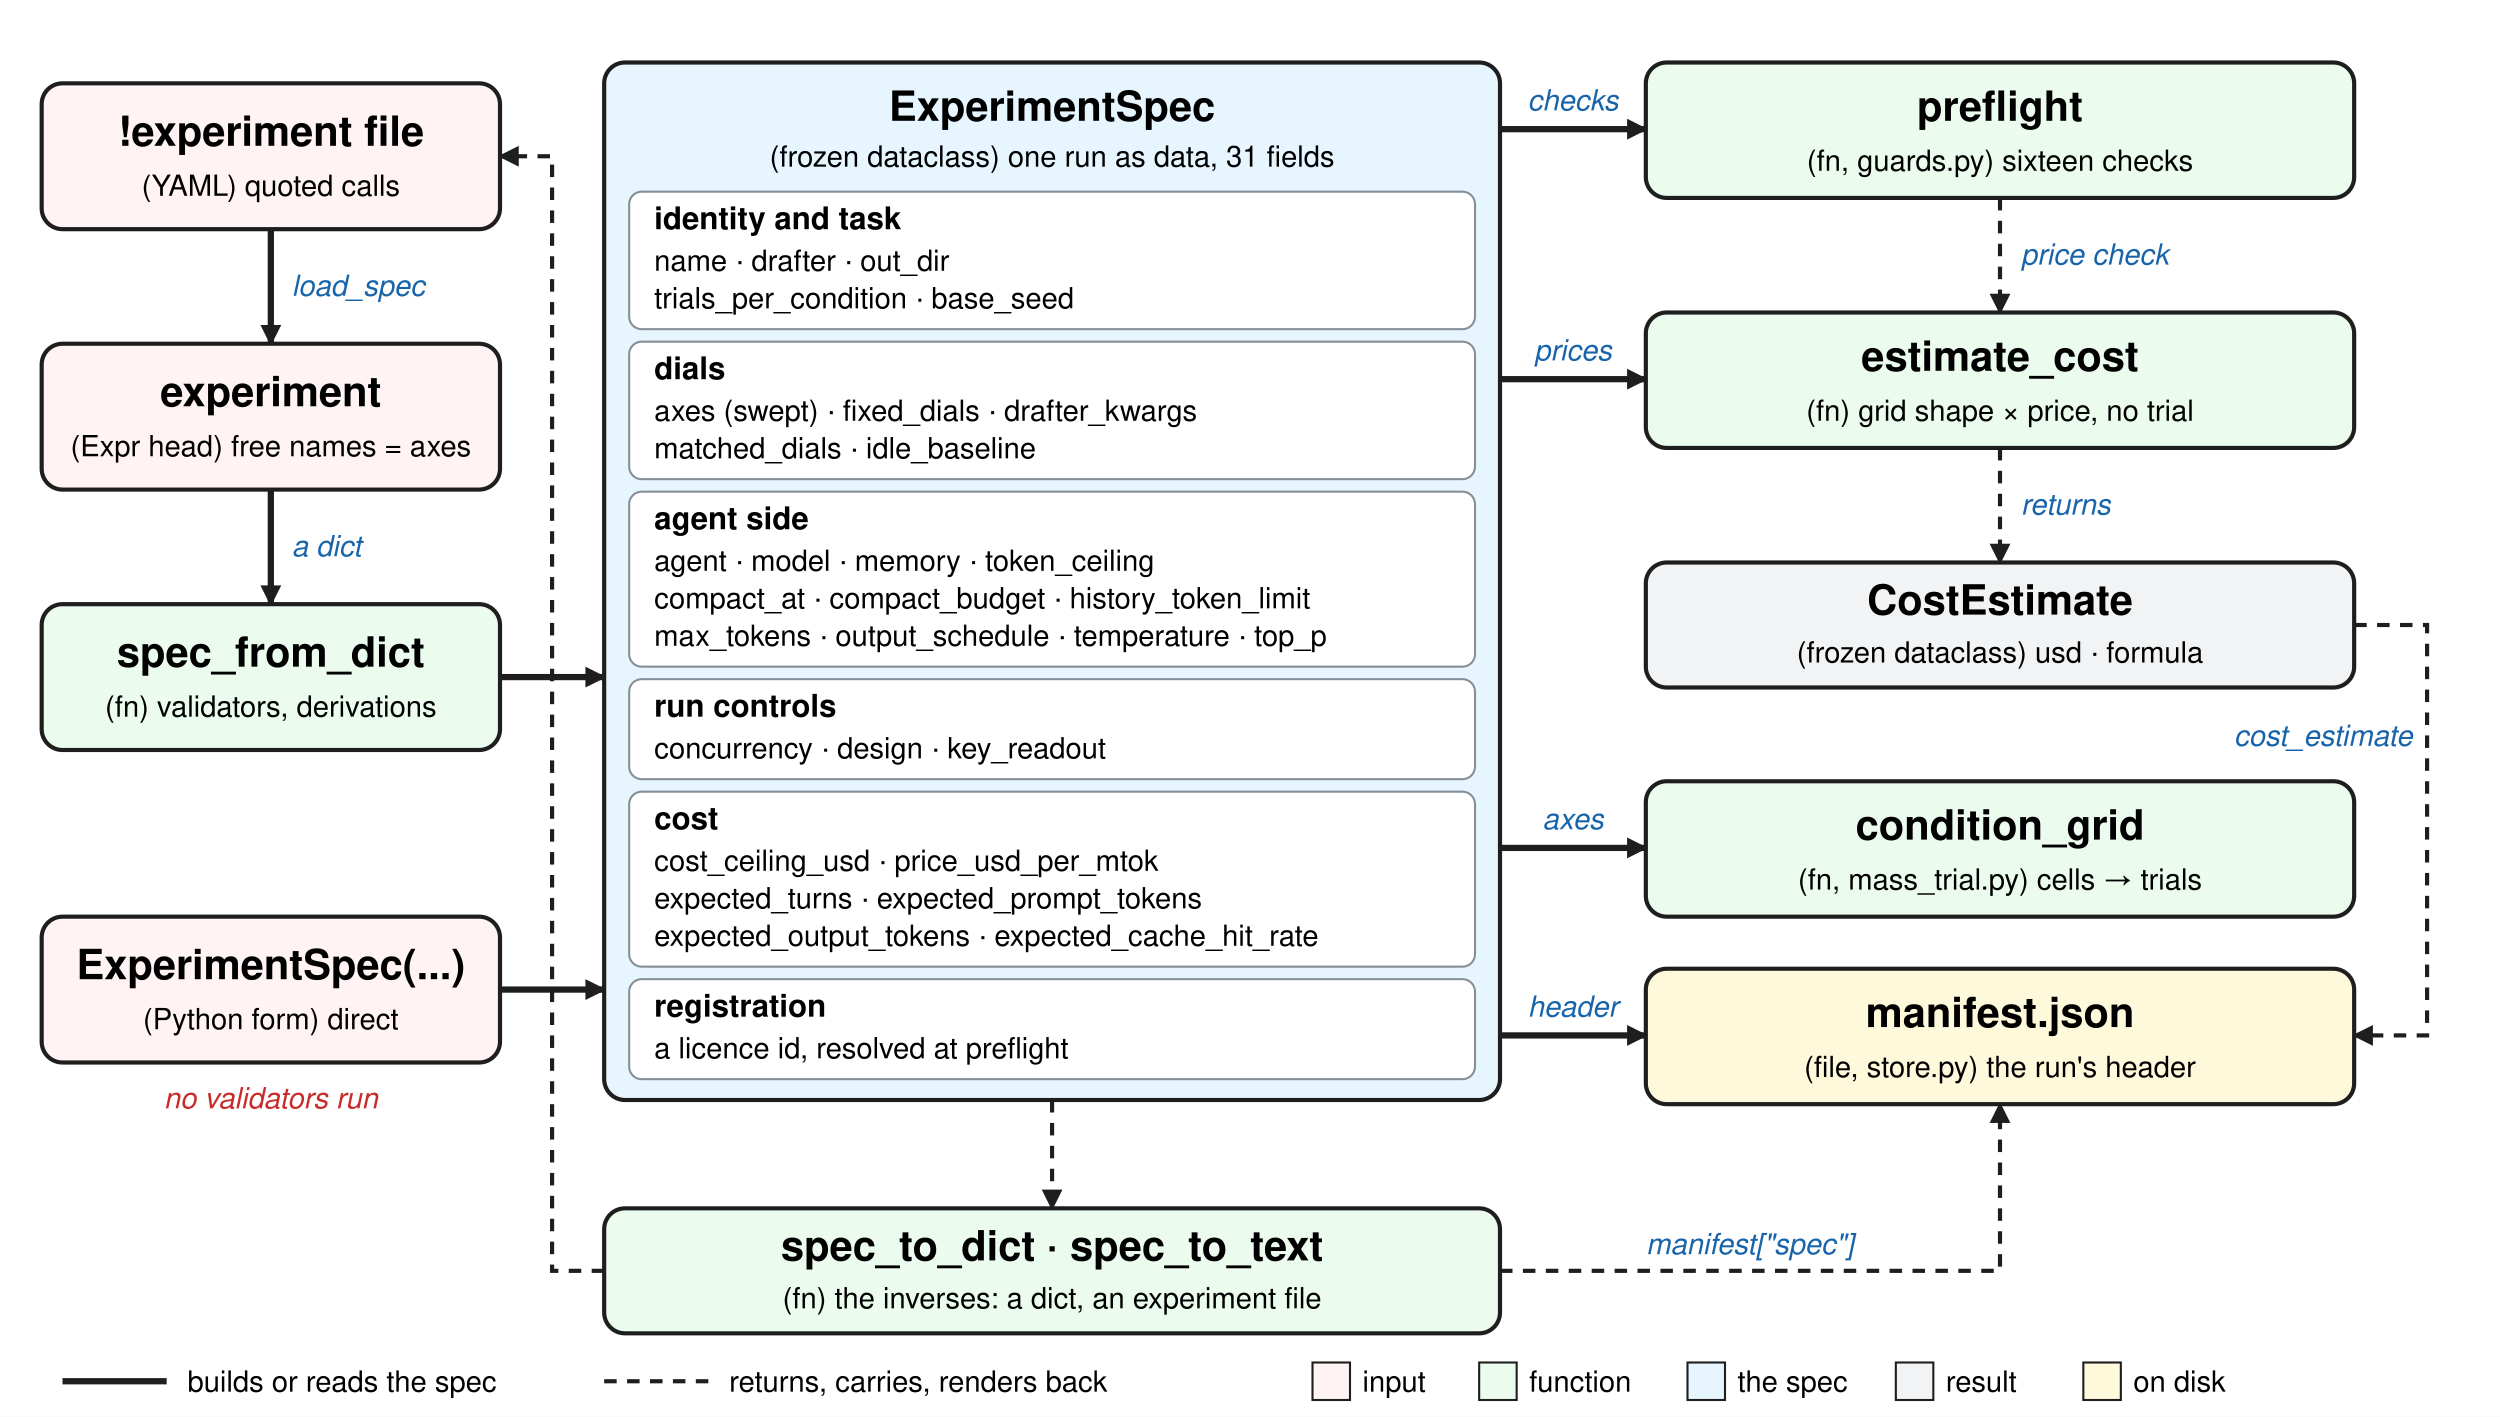
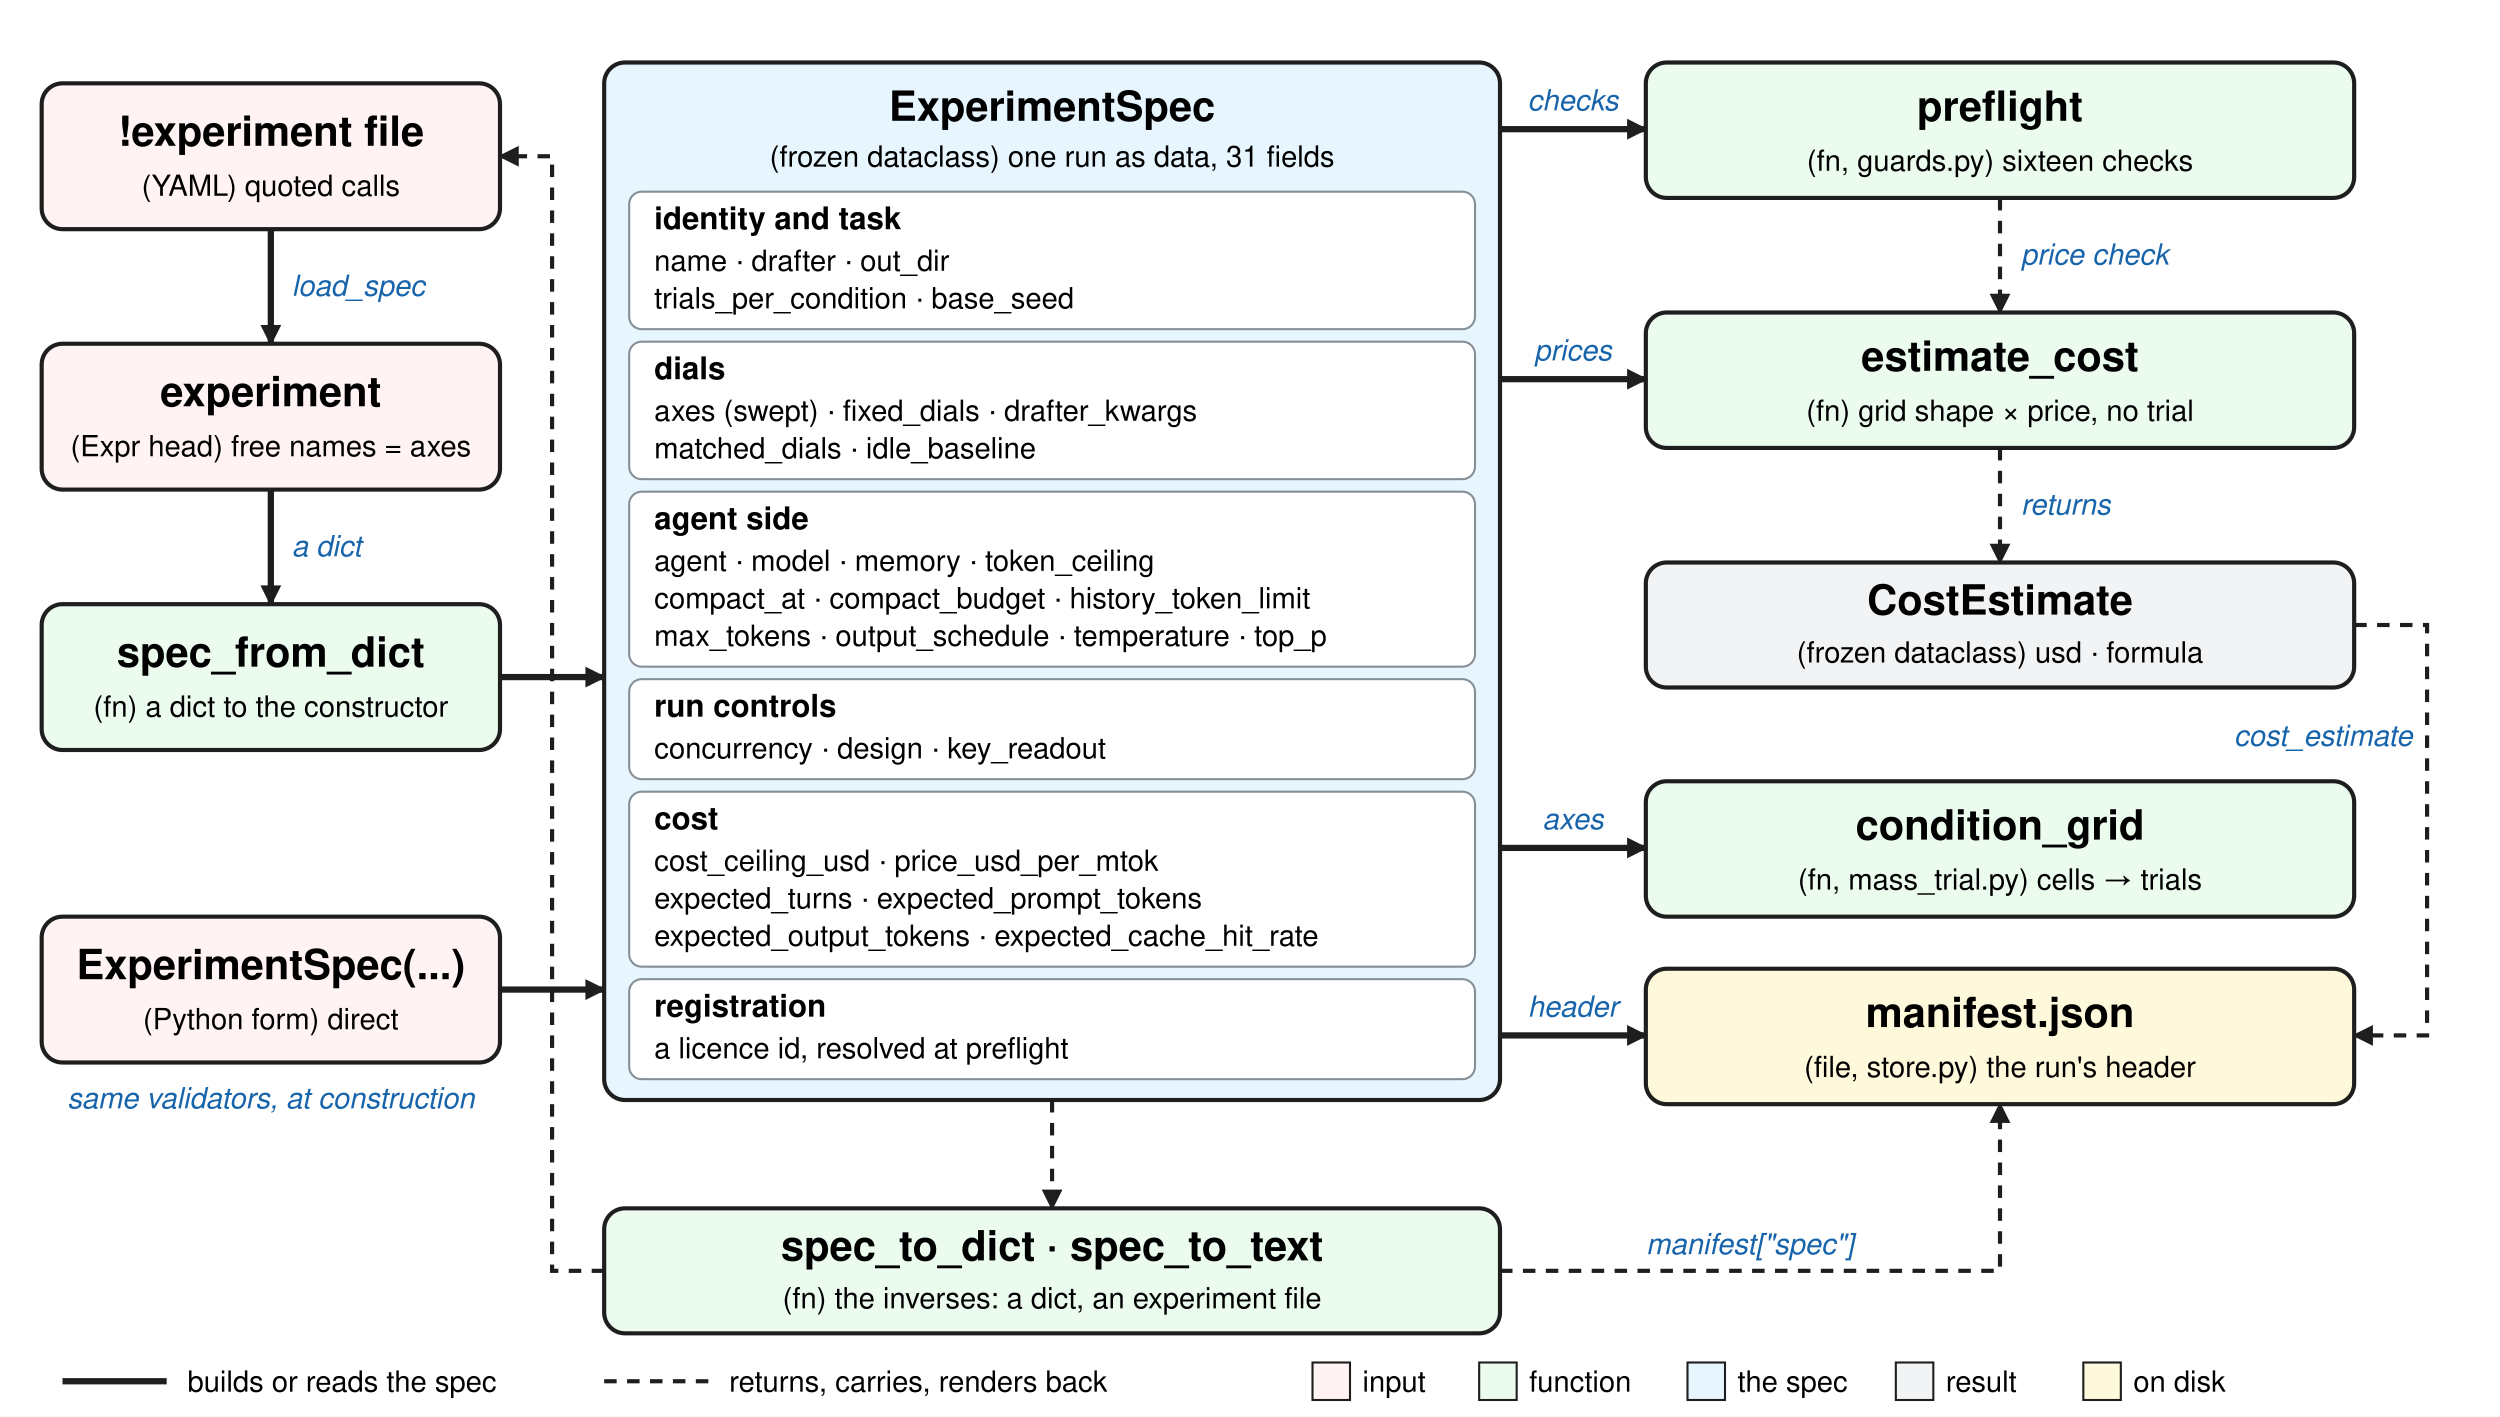
<svg xmlns="http://www.w3.org/2000/svg" width="2400" height="1360" viewBox="0 0 1200 680" font-family="Helvetica, Arial, sans-serif">
  <defs>
    <marker id="arrowhead" viewBox="0 0 10 10" refX="9" refY="5" markerUnits="userSpaceOnUse" markerWidth="10" markerHeight="10" orient="auto-start-reverse">
      <polygon id="arrowhead-shape" points="0,0 10,5 0,10" fill="#1e1e1e" />
    </marker>
  </defs>
  <rect id="bg" x="0" y="0" width="1200" height="680" fill="#ffffff" />
  <g id="n-file">
    <rect id="n-file-box" x="20" y="40" width="220" height="70" rx="10" fill="#fff3f3" stroke="#1e1e1e" stroke-width="2" />
    <text id="n-file-name" x="130" y="70" font-size="20" font-weight="600" text-anchor="middle">!experiment file</text>
    <text id="n-file-kind" x="130" y="94" font-size="14" text-anchor="middle">(YAML) quoted calls</text>
  </g>
  <g id="n-head">
    <rect id="n-head-box" x="20" y="165" width="220" height="70" rx="10" fill="#fff3f3" stroke="#1e1e1e" stroke-width="2" />
    <text id="n-head-name" x="130" y="195" font-size="20" font-weight="600" text-anchor="middle">experiment</text>
    <text id="n-head-kind" x="130" y="219" font-size="14" text-anchor="middle">(Expr head) free names = axes</text>
  </g>
  <g id="n-fromdict">
    <rect id="n-fromdict-box" x="20" y="290" width="220" height="70" rx="10" fill="#ebfbee" stroke="#1e1e1e" stroke-width="2" />
    <text id="n-fromdict-name" x="130" y="320" font-size="20" font-weight="600" text-anchor="middle">spec_from_dict</text>
-     <text id="n-fromdict-kind" x="130" y="344" font-size="14" text-anchor="middle">(fn) validators, derivations</text>
+     <text id="n-fromdict-kind" x="130" y="344" font-size="14" text-anchor="middle">(fn) a dict to the constructor</text>
  </g>
  <g id="n-python">
    <rect id="n-python-box" x="20" y="440" width="220" height="70" rx="10" fill="#fff3f3" stroke="#1e1e1e" stroke-width="2" />
    <text id="n-python-name" x="130" y="470" font-size="20" font-weight="600" text-anchor="middle">ExperimentSpec(...)</text>
    <text id="n-python-kind" x="130" y="494" font-size="14" text-anchor="middle">(Python form) direct</text>
  </g>
  <g id="n-spec">
    <rect id="n-spec-box" x="290" y="30" width="430" height="498" rx="10" fill="#e7f5ff" stroke="#1e1e1e" stroke-width="2" />
    <text id="n-spec-name" x="505" y="58" font-size="20" font-weight="600" text-anchor="middle">ExperimentSpec</text>
    <text id="n-spec-kind" x="505" y="80" font-size="14" text-anchor="middle">(frozen dataclass) one run as data, 31 fields</text>
    <rect id="g1-box" x="302" y="92" width="406" height="66" rx="6" fill="#ffffff" stroke="#868e96" stroke-width="1" />
    <text id="g1-label" x="314" y="110" font-size="15" font-weight="600">identity and task</text>
    <text id="g1-l1" x="314" y="130" font-size="14">name · drafter · out_dir</text>
    <text id="g1-l2" x="314" y="148" font-size="14">trials_per_condition · base_seed</text>
    <rect id="g2-box" x="302" y="164" width="406" height="66" rx="6" fill="#ffffff" stroke="#868e96" stroke-width="1" />
    <text id="g2-label" x="314" y="182" font-size="15" font-weight="600">dials</text>
    <text id="g2-l1" x="314" y="202" font-size="14">axes (swept) · fixed_dials · drafter_kwargs</text>
    <text id="g2-l2" x="314" y="220" font-size="14">matched_dials · idle_baseline</text>
    <rect id="g3-box" x="302" y="236" width="406" height="84" rx="6" fill="#ffffff" stroke="#868e96" stroke-width="1" />
    <text id="g3-label" x="314" y="254" font-size="15" font-weight="600">agent side</text>
    <text id="g3-l1" x="314" y="274" font-size="14">agent · model · memory · token_ceiling</text>
    <text id="g3-l2" x="314" y="292" font-size="14">compact_at · compact_budget · history_token_limit</text>
    <text id="g3-l3" x="314" y="310" font-size="14">max_tokens · output_schedule · temperature · top_p</text>
    <rect id="g4-box" x="302" y="326" width="406" height="48" rx="6" fill="#ffffff" stroke="#868e96" stroke-width="1" />
    <text id="g4-label" x="314" y="344" font-size="15" font-weight="600">run controls</text>
    <text id="g4-l1" x="314" y="364" font-size="14">concurrency · design · key_readout</text>
    <rect id="g5-box" x="302" y="380" width="406" height="84" rx="6" fill="#ffffff" stroke="#868e96" stroke-width="1" />
    <text id="g5-label" x="314" y="398" font-size="15" font-weight="600">cost</text>
    <text id="g5-l1" x="314" y="418" font-size="14">cost_ceiling_usd · price_usd_per_mtok</text>
    <text id="g5-l2" x="314" y="436" font-size="14">expected_turns · expected_prompt_tokens</text>
    <text id="g5-l3" x="314" y="454" font-size="14">expected_output_tokens · expected_cache_hit_rate</text>
    <rect id="g6-box" x="302" y="470" width="406" height="48" rx="6" fill="#ffffff" stroke="#868e96" stroke-width="1" />
    <text id="g6-label" x="314" y="488" font-size="15" font-weight="600">registration</text>
    <text id="g6-l1" x="314" y="508" font-size="14">a licence id, resolved at preflight</text>
  </g>
  <g id="n-roundtrip">
    <rect id="n-rt-box" x="290" y="580" width="430" height="60" rx="10" fill="#ebfbee" stroke="#1e1e1e" stroke-width="2" />
    <text id="n-rt-name" x="505" y="605" font-size="20" font-weight="600" text-anchor="middle">spec_to_dict · spec_to_text</text>
    <text id="n-rt-kind" x="505" y="628" font-size="14" text-anchor="middle">(fn) the inverses: a dict, an experiment file</text>
  </g>
  <g id="n-preflight">
    <rect id="n-pf-box" x="790" y="30" width="340" height="65" rx="10" fill="#ebfbee" stroke="#1e1e1e" stroke-width="2" />
    <text id="n-pf-name" x="960" y="58" font-size="20" font-weight="600" text-anchor="middle">preflight</text>
    <text id="n-pf-kind" x="960" y="82" font-size="14" text-anchor="middle">(fn, guards.py) sixteen checks</text>
  </g>
  <g id="n-estimate">
    <rect id="n-est-box" x="790" y="150" width="340" height="65" rx="10" fill="#ebfbee" stroke="#1e1e1e" stroke-width="2" />
    <text id="n-est-name" x="960" y="178" font-size="20" font-weight="600" text-anchor="middle">estimate_cost</text>
    <text id="n-est-kind" x="960" y="202" font-size="14" text-anchor="middle">(fn) grid shape × price, no trial</text>
  </g>
  <g id="n-costest">
    <rect id="n-ce-box" x="790" y="270" width="340" height="60" rx="10" fill="#f1f3f5" stroke="#1e1e1e" stroke-width="2" />
    <text id="n-ce-name" x="960" y="295" font-size="20" font-weight="600" text-anchor="middle">CostEstimate</text>
    <text id="n-ce-kind" x="960" y="318" font-size="14" text-anchor="middle">(frozen dataclass) usd · formula</text>
  </g>
  <g id="n-grid">
    <rect id="n-grid-box" x="790" y="375" width="340" height="65" rx="10" fill="#ebfbee" stroke="#1e1e1e" stroke-width="2" />
    <text id="n-grid-name" x="960" y="403" font-size="20" font-weight="600" text-anchor="middle">condition_grid</text>
    <text id="n-grid-kind" x="960" y="427" font-size="14" text-anchor="middle">(fn, mass_trial.py) cells → trials</text>
  </g>
  <g id="n-manifest">
    <rect id="n-man-box" x="790" y="465" width="340" height="65" rx="10" fill="#fff9db" stroke="#1e1e1e" stroke-width="2" />
    <text id="n-man-name" x="960" y="493" font-size="20" font-weight="600" text-anchor="middle">manifest.json</text>
    <text id="n-man-kind" x="960" y="517" font-size="14" text-anchor="middle">(file, store.py) the run's header</text>
  </g>
  <line id="e-file-head" x1="130" y1="110" x2="130" y2="165" stroke="#1e1e1e" stroke-width="3" marker-end="url(#arrowhead)" />
  <text id="e-file-head-label" x="140" y="142" font-size="14" font-style="italic" fill="#1864ab">load_spec</text>
  <line id="e-head-fromdict" x1="130" y1="235" x2="130" y2="290" stroke="#1e1e1e" stroke-width="3" marker-end="url(#arrowhead)" />
  <text id="e-head-fromdict-label" x="140" y="267" font-size="14" font-style="italic" fill="#1864ab">a dict</text>
  <line id="e-fromdict-spec" x1="240" y1="325" x2="290" y2="325" stroke="#1e1e1e" stroke-width="3" marker-end="url(#arrowhead)" />
  <line id="e-python-spec" x1="240" y1="475" x2="290" y2="475" stroke="#1e1e1e" stroke-width="3" marker-end="url(#arrowhead)" />
-   <text id="e-python-note" x="130" y="532" font-size="14" font-style="italic" fill="#c92a2a" text-anchor="middle">no validators run</text>
+   <text id="e-python-note" x="130" y="532" font-size="14" font-style="italic" fill="#1864ab" text-anchor="middle">same validators, at construction</text>
  <line id="e-spec-pf" x1="720" y1="62" x2="790" y2="62" stroke="#1e1e1e" stroke-width="3" marker-end="url(#arrowhead)" />
  <text id="e-spec-pf-label" x="755" y="53" font-size="14" font-style="italic" fill="#1864ab" text-anchor="middle">checks</text>
  <line id="e-spec-est" x1="720" y1="182" x2="790" y2="182" stroke="#1e1e1e" stroke-width="3" marker-end="url(#arrowhead)" />
  <text id="e-spec-est-label" x="755" y="173" font-size="14" font-style="italic" fill="#1864ab" text-anchor="middle">prices</text>
  <line id="e-spec-grid" x1="720" y1="407" x2="790" y2="407" stroke="#1e1e1e" stroke-width="3" marker-end="url(#arrowhead)" />
  <text id="e-spec-grid-label" x="755" y="398" font-size="14" font-style="italic" fill="#1864ab" text-anchor="middle">axes</text>
  <line id="e-spec-man" x1="720" y1="497" x2="790" y2="497" stroke="#1e1e1e" stroke-width="3" marker-end="url(#arrowhead)" />
  <text id="e-spec-man-label" x="755" y="488" font-size="14" font-style="italic" fill="#1864ab" text-anchor="middle">header</text>
  <line id="e-pf-est" x1="960" y1="95" x2="960" y2="150" stroke="#1e1e1e" stroke-width="2" stroke-dasharray="6,5" marker-end="url(#arrowhead)" />
  <text id="e-pf-est-label" x="970" y="127" font-size="14" font-style="italic" fill="#1864ab">price check</text>
  <line id="e-est-ce" x1="960" y1="215" x2="960" y2="270" stroke="#1e1e1e" stroke-width="2" stroke-dasharray="6,5" marker-end="url(#arrowhead)" />
  <text id="e-est-ce-label" x="970" y="247" font-size="14" font-style="italic" fill="#1864ab">returns</text>
  <path id="e-ce-man" d="M 1130 300 L 1165 300 L 1165 497 L 1130 497" fill="none" stroke="#1e1e1e" stroke-width="2" stroke-dasharray="6,5" marker-end="url(#arrowhead)" />
  <text id="e-ce-man-label" x="1158" y="358" font-size="14" font-style="italic" fill="#1864ab" text-anchor="end">cost_estimate</text>
  <line id="e-spec-rt" x1="505" y1="528" x2="505" y2="580" stroke="#1e1e1e" stroke-width="2" stroke-dasharray="6,5" marker-end="url(#arrowhead)" />
  <path id="e-rt-man" d="M 720 610 L 960 610 L 960 530" fill="none" stroke="#1e1e1e" stroke-width="2" stroke-dasharray="6,5" marker-end="url(#arrowhead)" />
  <text id="e-rt-man-label" x="840" y="602" font-size="14" font-style="italic" fill="#1864ab" text-anchor="middle">manifest["spec"]</text>
  <path id="e-rt-file" d="M 290 610 L 265 610 L 265 75 L 240 75" fill="none" stroke="#1e1e1e" stroke-width="2" stroke-dasharray="6,5" marker-end="url(#arrowhead)" />
  <g id="legend">
    <line id="lg-solid" x1="30" y1="663" x2="80" y2="663" stroke="#1e1e1e" stroke-width="3" />
    <text id="lg-solid-label" x="90" y="668" font-size="14">builds or reads the spec</text>
    <line id="lg-dot" x1="290" y1="663" x2="340" y2="663" stroke="#1e1e1e" stroke-width="2" stroke-dasharray="6,5" />
    <text id="lg-dot-label" x="350" y="668" font-size="14">returns, carries, renders back</text>
    <rect id="lg-in" x="630" y="654" width="18" height="18" fill="#fff3f3" stroke="#1e1e1e" stroke-width="1" />
    <text id="lg-in-label" x="654" y="668" font-size="14">input</text>
    <rect id="lg-fn" x="710" y="654" width="18" height="18" fill="#ebfbee" stroke="#1e1e1e" stroke-width="1" />
    <text id="lg-fn-label" x="734" y="668" font-size="14">function</text>
    <rect id="lg-data" x="810" y="654" width="18" height="18" fill="#e7f5ff" stroke="#1e1e1e" stroke-width="1" />
    <text id="lg-data-label" x="834" y="668" font-size="14">the spec</text>
    <rect id="lg-rec" x="910" y="654" width="18" height="18" fill="#f1f3f5" stroke="#1e1e1e" stroke-width="1" />
    <text id="lg-rec-label" x="934" y="668" font-size="14">result</text>
    <rect id="lg-store" x="1000" y="654" width="18" height="18" fill="#fff9db" stroke="#1e1e1e" stroke-width="1" />
    <text id="lg-store-label" x="1024" y="668" font-size="14">on disk</text>
  </g>
</svg>
